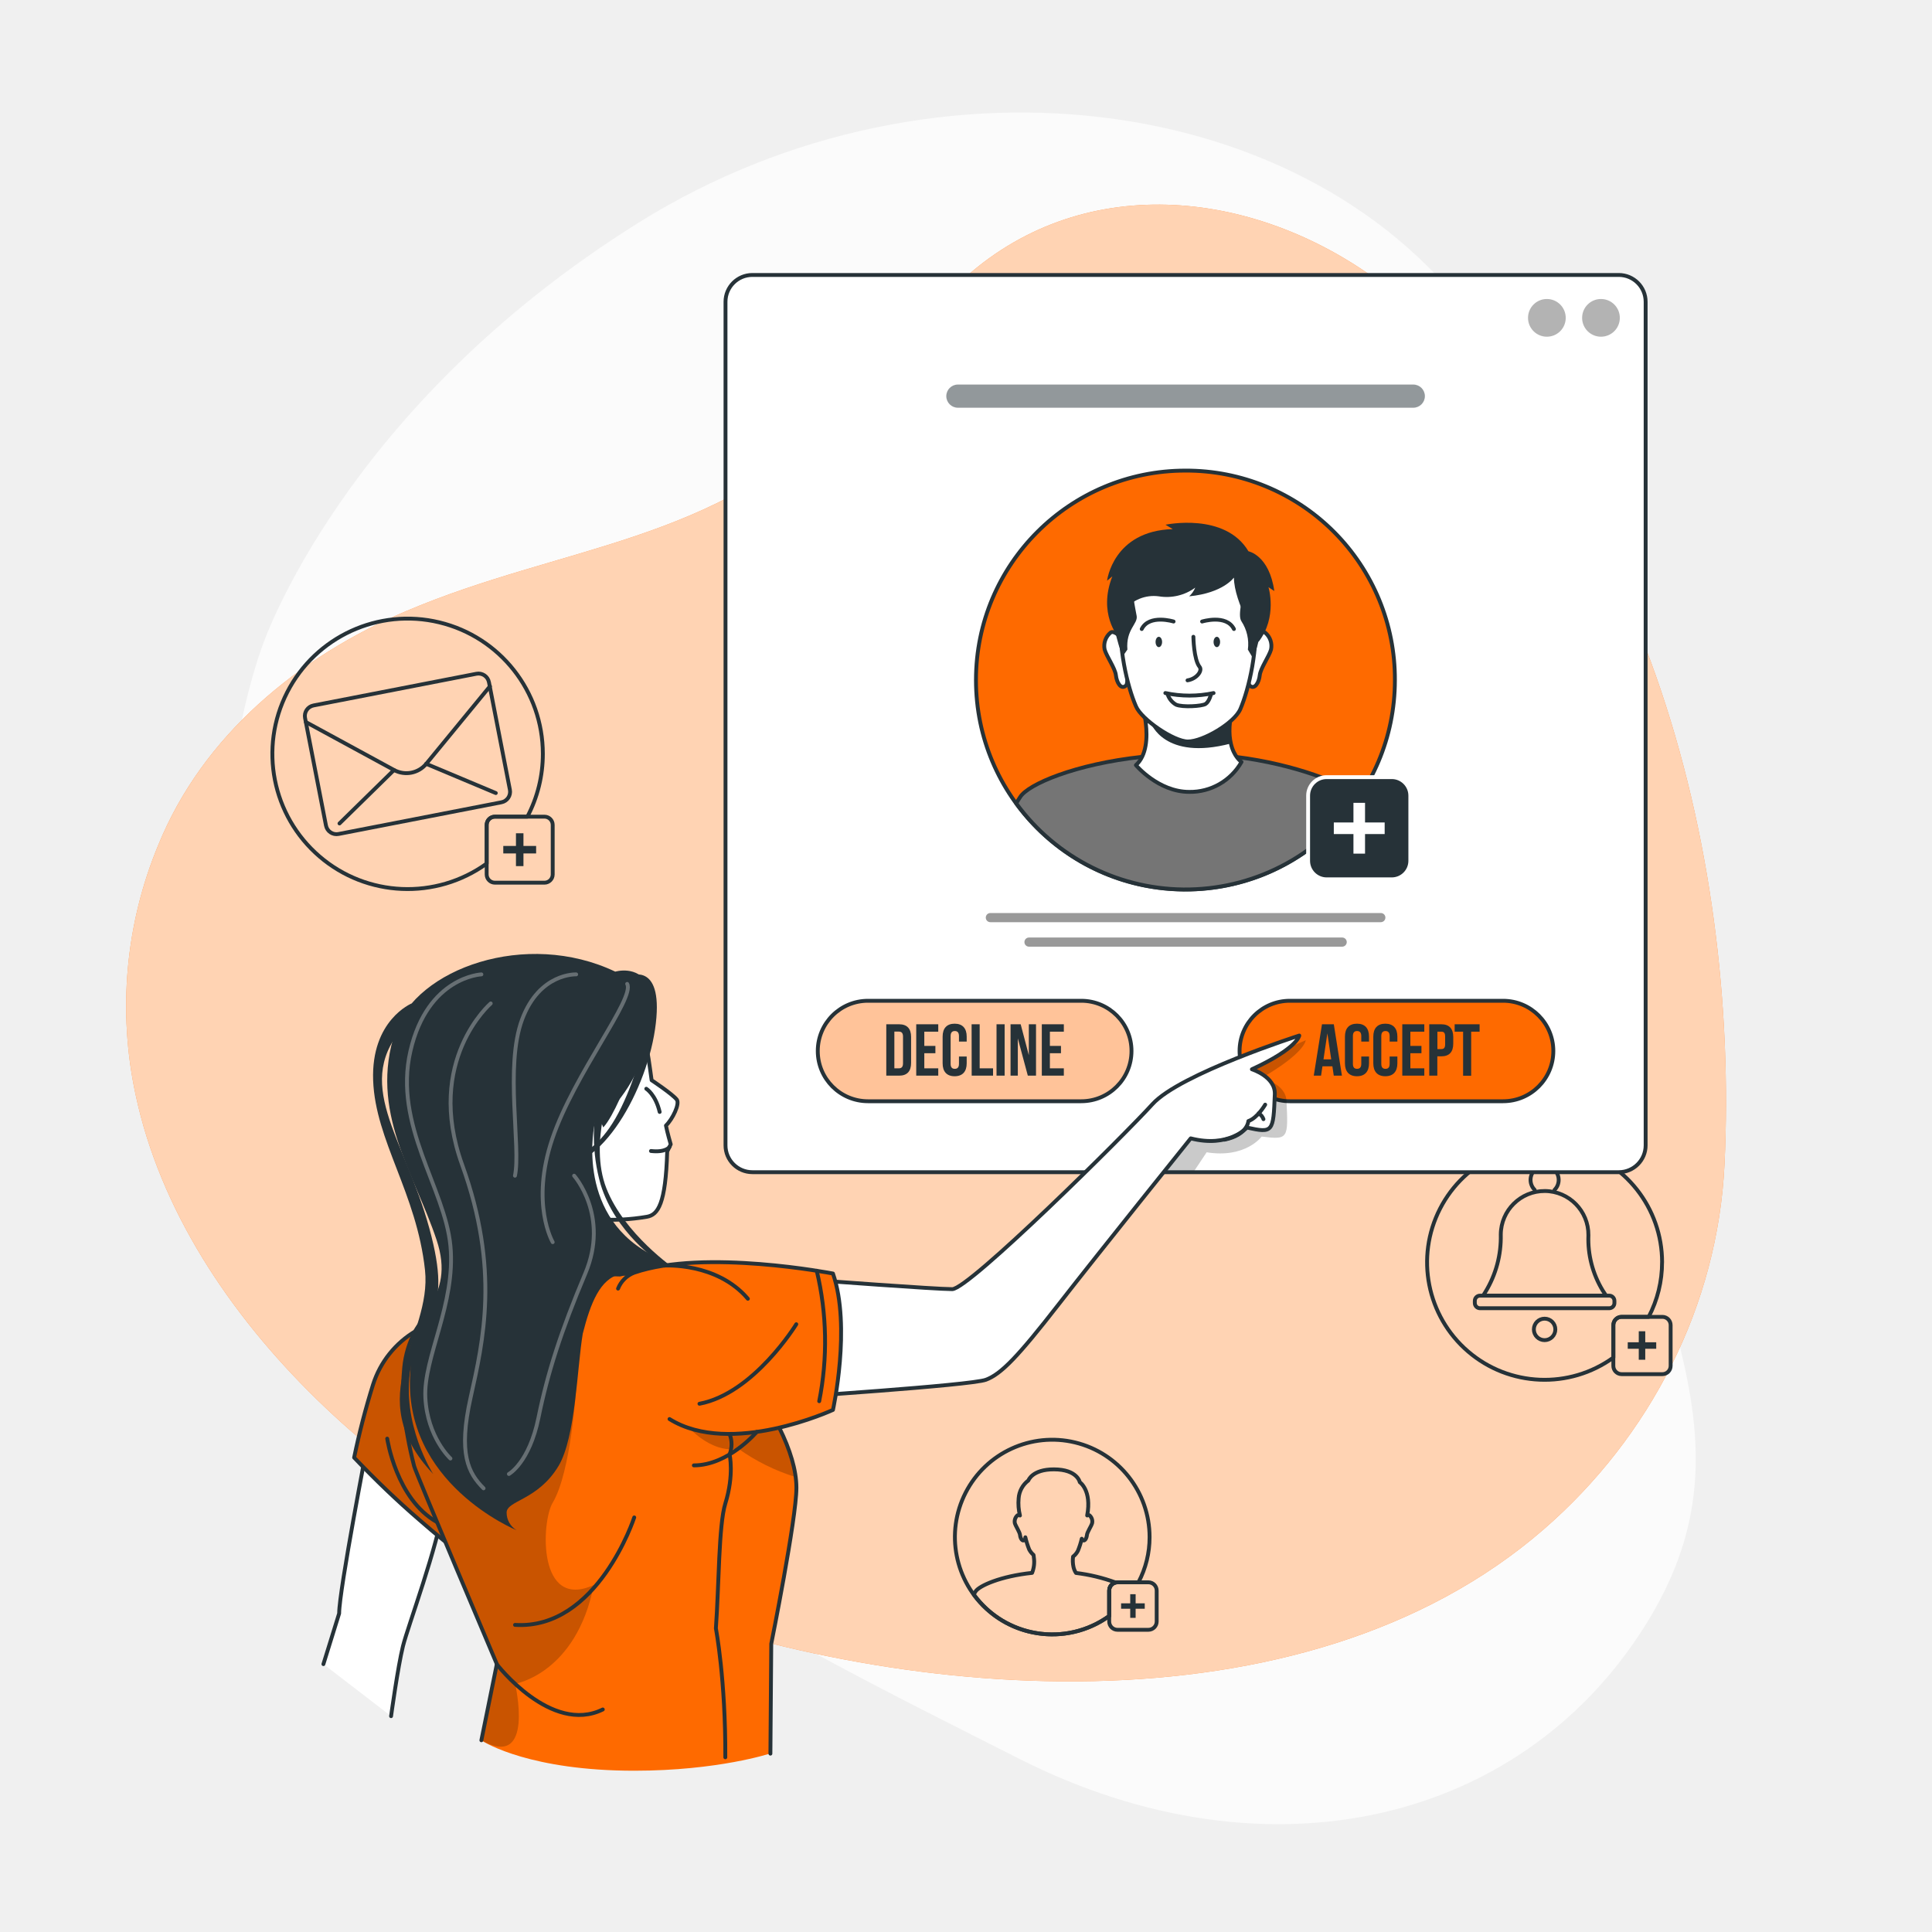
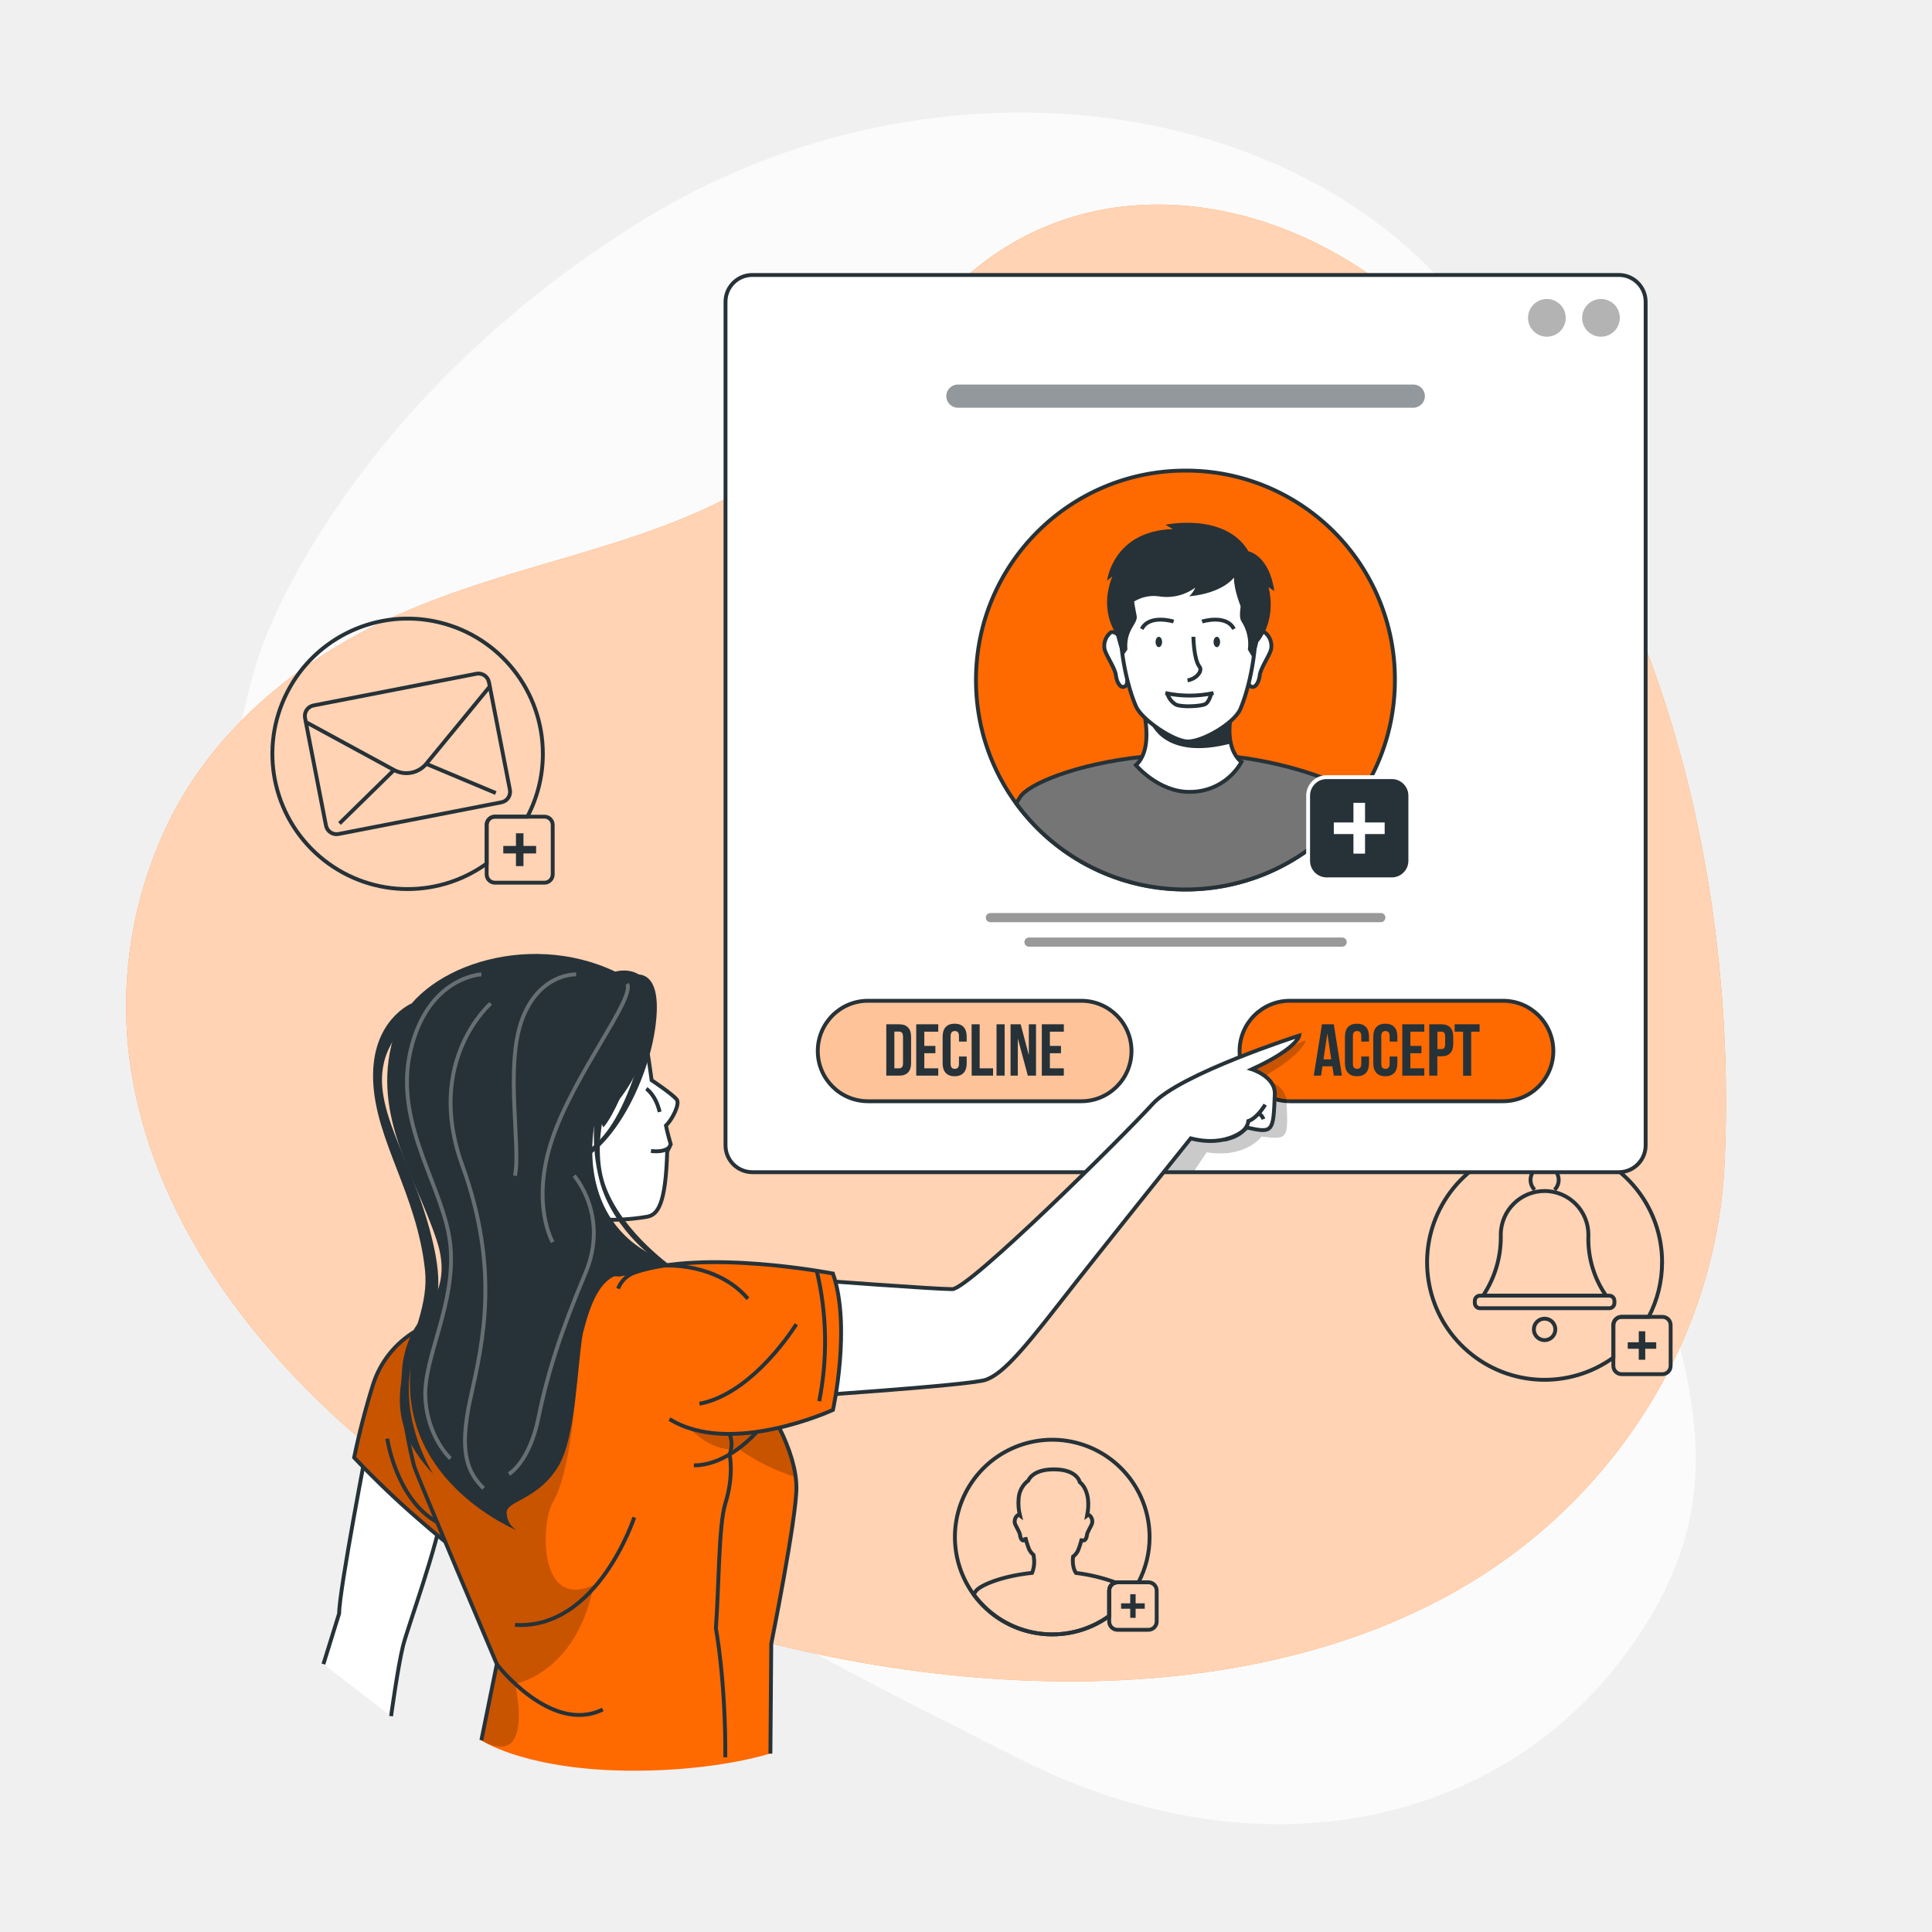
<svg xmlns="http://www.w3.org/2000/svg" viewBox="0 0 500 500">
  <defs>
    <clipPath id="freepik--clip-path--inject-22">
-       <rect x="187.76" y="71.16" width="238.13" height="232.2" rx="6.95" style="fill:#fff;stroke:#263238;stroke-linecap:round;stroke-linejoin:round" />
+       <rect x="187.76" y="71.16" width="238.13" height="232.2" rx="6.95" style="fill:#fff;stroke:#263238;strokeLinecap:round;strokeLinejoin:round" />
    </clipPath>
    <clipPath id="freepik--clip-path-2--inject-22">
-       <path d="M279.83,285H224.64a13,13,0,0,1-13-13h0a13,13,0,0,1,13-13h55.19a13,13,0,0,1,13,13h0A13,13,0,0,1,279.83,285Z" style="fill:#FE6A00;stroke:#263238;stroke-linecap:round;stroke-linejoin:round" />
+       <path d="M279.83,285H224.64a13,13,0,0,1-13-13h0a13,13,0,0,1,13-13h55.19a13,13,0,0,1,13,13h0A13,13,0,0,1,279.83,285Z" style="fill:#FE6A00;stroke:#263238;strokeLinecap:round;strokeLinejoin:round" />
    </clipPath>
    <clipPath id="freepik--clip-path-3--inject-22">
-       <path d="M120.78,403.37q-6.19-4.72-12.22-10c-5.81-5-11.47-10.44-16.91-16.15a194.86,194.86,0,0,1,4.9-18.91,24.76,24.76,0,0,1,11.12-13.89l.2-.12.93-.52c.58-.31,1.14-.59,1.68-.83a25.34,25.34,0,0,1,5.56-1.82L120.29,397Z" style="fill:#FE6A00;stroke:#263238;stroke-linecap:round;stroke-linejoin:round" />
+       <path d="M120.78,403.37q-6.19-4.72-12.22-10c-5.81-5-11.47-10.44-16.91-16.15a194.86,194.86,0,0,1,4.9-18.91,24.76,24.76,0,0,1,11.12-13.89l.2-.12.93-.52c.58-.31,1.14-.59,1.68-.83a25.34,25.34,0,0,1,5.56-1.82L120.29,397Z" style="fill:#FE6A00;stroke:#263238;strokeLinecap:round;strokeLinejoin:round" />
    </clipPath>
  </defs>
  <g id="freepik--background-simple--inject-22">
    <path d="M67.93,167.09s-27.88,72,11.3,144.5S199.11,422.39,263.7,455.14s131.66,16.8,163.53-36.84-11.84-91.93-11.9-168.42,11.45-96.74-30-161.36-143.06-78.93-219.9-31S67.93,167.09,67.93,167.09Z" style="fill:#fff;opacity:0.7" />
    <path d="M35.11,283.36a108.58,108.58,0,0,1,5.79-64.51C52.45,190.3,77.26,170,105.07,158.17,145.47,141,185.14,140.63,218,106.92c10.13-10.4,18.64-22.31,29-32.5,30.52-30,75.2-26.39,108.55-2.57,69.59,49.69,94.62,148.1,90.75,229.46-1.74,36.51-19.17,70.5-46.76,94.45-62.4,54.18-168.36,45.07-240,16.79C106,391.46,47.66,342.26,35.11,283.36Z" style="fill:#FE6A00" />
    <path d="M35.11,283.36a108.58,108.58,0,0,1,5.79-64.51C52.45,190.3,77.26,170,105.07,158.17,145.47,141,185.14,140.63,218,106.92c10.13-10.4,18.64-22.31,29-32.5,30.52-30,75.2-26.39,108.55-2.57,69.59,49.69,94.62,148.1,90.75,229.46-1.74,36.51-19.17,70.5-46.76,94.45-62.4,54.18-168.36,45.07-240,16.79C106,391.46,47.66,342.26,35.11,283.36Z" style="fill:#fff;opacity:0.7" />
  </g>
  <g id="freepik--Icons--inject-22">
-     <path d="M297.51,397.8a25,25,0,0,1-2.88,11.7H289.2a2.61,2.61,0,0,0-.48.05,2.14,2.14,0,0,0-1.66,2.09v6.58a25.19,25.19,0,1,1,10.45-20.42Z" style="fill:none;stroke:#263238;stroke-linecap:round;stroke-linejoin:round" />
-     <path d="M278.47,407.08a45.87,45.87,0,0,1,10.25,2.47,2.14,2.14,0,0,0-1.66,2.09v6.58A25.17,25.17,0,0,1,252,412.65q.21-.37.45-.75c.94-1.53,6.61-4,14.65-4.84a7.62,7.62,0,0,0,.46-4c0-.23-.06-.44-.09-.65a4.86,4.86,0,0,1-1.11-1.39,22.35,22.35,0,0,1-1-3.17,1.13,1.13,0,0,1-.16.68c-.59.55-1.13-.4-1.21-1.23s-1.11-2.28-1.35-3.1a2.11,2.11,0,0,1,.71-2.05.6.6,0,0,1,.61.06,13.37,13.37,0,0,1-.34-4.42,6.35,6.35,0,0,1,2.52-4.65s1-2.89,6.61-2.87c6.09,0,6.7,3.32,6.7,3.32s3.15,2.1,1.91,8.61a.54.54,0,0,1,.57-.05,2.08,2.08,0,0,1,.71,2.05c-.23.82-1.27,2.26-1.35,3.1s-.62,1.78-1.21,1.23a.65.65,0,0,1-.12-.31,20.57,20.57,0,0,1-1,3.13,4.44,4.44,0,0,1-1.25,1.5,7.65,7.65,0,0,0,.1,2.65A4.39,4.39,0,0,0,278.47,407.08Z" style="fill:none;stroke:#263238;stroke-linecap:round;stroke-linejoin:round" />
-     <rect x="287.06" y="409.5" width="12.29" height="12.29" rx="2.14" style="fill:none;stroke:#263238;stroke-linecap:round;stroke-linejoin:round" />
+     <path d="M297.51,397.8a25,25,0,0,1-2.88,11.7H289.2a2.61,2.61,0,0,0-.48.05,2.14,2.14,0,0,0-1.66,2.09v6.58a25.19,25.19,0,1,1,10.45-20.42Z" style="fill:none;stroke:#263238;strokeLinecap:round;strokeLinejoin:round" />
+     <path d="M278.47,407.08a45.87,45.87,0,0,1,10.25,2.47,2.14,2.14,0,0,0-1.66,2.09v6.58A25.17,25.17,0,0,1,252,412.65q.21-.37.45-.75c.94-1.53,6.61-4,14.65-4.84a7.62,7.62,0,0,0,.46-4c0-.23-.06-.44-.09-.65a4.86,4.86,0,0,1-1.11-1.39,22.35,22.35,0,0,1-1-3.17,1.13,1.13,0,0,1-.16.68c-.59.55-1.13-.4-1.21-1.23s-1.11-2.28-1.35-3.1a2.11,2.11,0,0,1,.71-2.05.6.6,0,0,1,.61.06,13.37,13.37,0,0,1-.34-4.42,6.35,6.35,0,0,1,2.52-4.65s1-2.89,6.61-2.87c6.09,0,6.7,3.32,6.7,3.32s3.15,2.1,1.91,8.61a.54.54,0,0,1,.57-.05,2.08,2.08,0,0,1,.71,2.05c-.23.82-1.27,2.26-1.35,3.1s-.62,1.78-1.21,1.23a.65.65,0,0,1-.12-.31,20.57,20.57,0,0,1-1,3.13,4.44,4.44,0,0,1-1.25,1.5,7.65,7.65,0,0,0,.1,2.65A4.39,4.39,0,0,0,278.47,407.08Z" style="fill:none;stroke:#263238;strokeLinecap:round;strokeLinejoin:round" />
+     <rect x="287.06" y="409.5" width="12.29" height="12.29" rx="2.14" style="fill:none;stroke:#263238;strokeLinecap:round;strokeLinejoin:round" />
    <polygon points="296.26 414.94 293.9 414.94 293.9 412.58 292.5 412.58 292.5 414.94 290.14 414.94 290.14 416.34 292.5 416.34 292.5 418.7 293.9 418.7 293.9 416.34 296.26 416.34 296.26 414.94" style="fill:#263238" />
-     <path d="M140.49,195.09a34.89,34.89,0,0,1-4,16.26h-8.4a2.14,2.14,0,0,0-2.14,2.14v10a35,35,0,1,1,14.54-28.4Z" style="fill:none;stroke:#263238;stroke-linecap:round;stroke-linejoin:round" />
-     <rect x="81.22" y="178.15" width="48.49" height="33.89" rx="2.77" transform="translate(-35.33 23.74) rotate(-11.01)" style="fill:none;stroke:#263238;stroke-linecap:round;stroke-linejoin:round" />
-     <path d="M79.16,186.87,102,199.29a6.67,6.67,0,0,0,8.32-1.62l16.48-20.06" style="fill:none;stroke:#263238;stroke-linecap:round;stroke-linejoin:round" />
-     <line x1="87.86" y1="213.11" x2="101.96" y2="199.29" style="fill:none;stroke:#263238;stroke-linecap:round;stroke-linejoin:round" />
-     <line x1="128.31" y1="205.24" x2="110.28" y2="197.67" style="fill:none;stroke:#263238;stroke-linecap:round;stroke-linejoin:round" />
-     <rect x="125.95" y="211.35" width="17.09" height="17.09" rx="2.14" style="fill:none;stroke:#263238;stroke-linecap:round;stroke-linejoin:round" />
+     <path d="M140.49,195.09a34.89,34.89,0,0,1-4,16.26h-8.4a2.14,2.14,0,0,0-2.14,2.14v10a35,35,0,1,1,14.54-28.4Z" style="fill:none;stroke:#263238;strokeLinecap:round;strokeLinejoin:round" />
+     <rect x="81.22" y="178.15" width="48.49" height="33.89" rx="2.77" transform="translate(-35.33 23.74) rotate(-11.01)" style="fill:none;stroke:#263238;strokeLinecap:round;strokeLinejoin:round" />
+     <path d="M79.16,186.87,102,199.29a6.67,6.67,0,0,0,8.32-1.62l16.48-20.06" style="fill:none;stroke:#263238;strokeLinecap:round;strokeLinejoin:round" />
+     <line x1="87.86" y1="213.11" x2="101.96" y2="199.29" style="fill:none;stroke:#263238;strokeLinecap:round;strokeLinejoin:round" />
+     <line x1="128.31" y1="205.24" x2="110.28" y2="197.67" style="fill:none;stroke:#263238;strokeLinecap:round;strokeLinejoin:round" />
+     <rect x="125.95" y="211.35" width="17.09" height="17.09" rx="2.14" style="fill:none;stroke:#263238;strokeLinecap:round;strokeLinejoin:round" />
    <polygon points="138.75 218.93 135.47 218.93 135.47 215.65 133.53 215.65 133.53 218.93 130.25 218.93 130.25 220.87 133.53 220.87 133.53 224.15 135.47 224.15 135.47 220.87 138.75 220.87 138.75 218.93" style="fill:#263238" />
-     <path d="M415.64,335.3h-31.8l.62-1a27.25,27.25,0,0,0,3.94-14.75v-.06a11.34,11.34,0,1,1,22.68.17A25.69,25.69,0,0,0,414.79,334Z" style="fill:none;stroke:#263238;stroke-linecap:round;stroke-linejoin:round" />
-     <path d="M397.17,307.93a3.64,3.64,0,1,1,5.15,0" style="fill:none;stroke:#263238;stroke-linecap:round;stroke-linejoin:round" />
-     <rect x="381.68" y="335.31" width="36.13" height="3.26" rx="1.35" style="fill:none;stroke:#263238;stroke-linecap:round;stroke-linejoin:round" />
-     <circle cx="399.74" cy="344.05" r="2.78" style="fill:none;stroke:#263238;stroke-linecap:round;stroke-linejoin:round" />
-     <path d="M430.14,326.68a30.37,30.37,0,0,1-3.46,14.12h-7a2.14,2.14,0,0,0-2.14,2.14v8.4a30.41,30.41,0,1,1,12.61-24.66Z" style="fill:none;stroke:#263238;stroke-linecap:round;stroke-linejoin:round" />
-     <rect x="417.53" y="340.8" width="14.83" height="14.83" rx="2.14" style="fill:none;stroke:#263238;stroke-linecap:round;stroke-linejoin:round" />
+     <path d="M415.64,335.3h-31.8l.62-1a27.25,27.25,0,0,0,3.94-14.75v-.06a11.34,11.34,0,1,1,22.68.17A25.69,25.69,0,0,0,414.79,334Z" style="fill:none;stroke:#263238;strokeLinecap:round;strokeLinejoin:round" />
+     <path d="M397.17,307.93a3.64,3.64,0,1,1,5.15,0" style="fill:none;stroke:#263238;strokeLinecap:round;strokeLinejoin:round" />
+     <rect x="381.68" y="335.31" width="36.13" height="3.26" rx="1.35" style="fill:none;stroke:#263238;strokeLinecap:round;strokeLinejoin:round" />
+     <circle cx="399.74" cy="344.05" r="2.78" style="fill:none;stroke:#263238;strokeLinecap:round;strokeLinejoin:round" />
+     <path d="M430.14,326.68a30.37,30.37,0,0,1-3.46,14.12h-7a2.14,2.14,0,0,0-2.14,2.14v8.4a30.41,30.41,0,1,1,12.61-24.66Z" style="fill:none;stroke:#263238;strokeLinecap:round;strokeLinejoin:round" />
+     <rect x="417.53" y="340.8" width="14.83" height="14.83" rx="2.14" style="fill:none;stroke:#263238;strokeLinecap:round;strokeLinejoin:round" />
    <polygon points="428.63 347.38 425.79 347.38 425.79 344.53 424.11 344.53 424.11 347.38 421.26 347.38 421.26 349.06 424.11 349.06 424.11 351.9 425.79 351.9 425.79 349.06 428.63 349.06 428.63 347.38" style="fill:#263238" />
  </g>
  <g id="freepik--Window--inject-22">
    <rect x="187.76" y="71.16" width="238.13" height="232.2" rx="6.95" style="fill:#fff" />
    <g style="clip-path:url(#freepik--clip-path--inject-22)">
-       <path d="M389,285h-55.2a13,13,0,0,1-13-13h0a13,13,0,0,1,13-13H389a13,13,0,0,1,13,13h0A13,13,0,0,1,389,285Z" style="fill:#FE6A00;stroke:#263238;stroke-linecap:round;stroke-linejoin:round" />
+       <path d="M389,285h-55.2a13,13,0,0,1-13-13h0a13,13,0,0,1,13-13H389a13,13,0,0,1,13,13h0A13,13,0,0,1,389,285Z" style="fill:#FE6A00;stroke:#263238;strokeLinecap:round;strokeLinejoin:round" />
      <path d="M347.29,278.38h-2.11l-.36-2.42h-2.57l-.36,2.42H340l2.13-13.3h3.06Zm-4.77-4.22h2l-1-6.73h0Z" style="fill:#263238" />
      <path d="M354.3,273.42v1.76c0,2.13-1.06,3.35-3.11,3.35s-3.12-1.22-3.12-3.35v-6.91c0-2.13,1.06-3.34,3.12-3.34s3.11,1.21,3.11,3.34v1.29h-2v-1.42c0-.95-.42-1.31-1.09-1.31s-1.08.36-1.08,1.31v7.18c0,.95.42,1.29,1.08,1.29s1.09-.34,1.09-1.29v-1.9Z" style="fill:#263238" />
      <path d="M361.64,273.42v1.76c0,2.13-1.07,3.35-3.12,3.35s-3.11-1.22-3.11-3.35v-6.91c0-2.13,1.06-3.34,3.11-3.34s3.12,1.21,3.12,3.34v1.29h-2v-1.42c0-.95-.42-1.31-1.08-1.31s-1.08.36-1.08,1.31v7.18c0,.95.41,1.29,1.08,1.29s1.08-.34,1.08-1.29v-1.9Z" style="fill:#263238" />
      <path d="M365,270.68h2.87v1.9H365v3.9h3.61v1.9h-5.7v-13.3h5.7V267H365Z" style="fill:#263238" />
      <path d="M376.1,268.36v1.73c0,2.13-1,3.29-3.12,3.29h-1v5h-2.09v-13.3H373C375.07,265.08,376.1,266.24,376.1,268.36ZM372,267v4.5h1c.67,0,1-.3,1-1.25v-2c0-1-.36-1.25-1-1.25Z" style="fill:#263238" />
      <path d="M376.46,265.08h6.46V267h-2.18v11.4h-2.09V267h-2.19Z" style="fill:#263238" />
      <path d="M279.83,285H224.64a13,13,0,0,1-13-13h0a13,13,0,0,1,13-13h55.19a13,13,0,0,1,13,13h0A13,13,0,0,1,279.83,285Z" style="fill:#FE6A00" />
      <g style="clip-path:url(#freepik--clip-path-2--inject-22)">
        <path d="M279.83,285H224.64a13,13,0,0,1-13-13h0a13,13,0,0,1,13-13h55.19a13,13,0,0,1,13,13h0A13,13,0,0,1,279.83,285Z" style="fill:#fff;opacity:0.6" />
      </g>
-       <path d="M279.83,285H224.64a13,13,0,0,1-13-13h0a13,13,0,0,1,13-13h55.19a13,13,0,0,1,13,13h0A13,13,0,0,1,279.83,285Z" style="fill:none;stroke:#263238;stroke-linecap:round;stroke-linejoin:round" />
+       <path d="M279.83,285H224.64a13,13,0,0,1-13-13h0a13,13,0,0,1,13-13h55.19a13,13,0,0,1,13,13h0A13,13,0,0,1,279.83,285Z" style="fill:none;stroke:#263238;strokeLinecap:round;strokeLinejoin:round" />
      <path d="M229.37,265.08h3.31c2.09,0,3.11,1.16,3.11,3.28v6.73c0,2.13-1,3.29-3.11,3.29h-3.31Zm2.09,1.9v9.5h1.18c.66,0,1.06-.35,1.06-1.3v-6.91c0-.95-.4-1.29-1.06-1.29Z" style="fill:#263238" />
      <path d="M239.21,270.68h2.87v1.9h-2.87v3.9h3.61v1.9h-5.7v-13.3h5.7V267h-3.61Z" style="fill:#263238" />
      <path d="M250.18,273.42v1.76c0,2.13-1.06,3.35-3.12,3.35s-3.11-1.22-3.11-3.35v-6.91c0-2.13,1.06-3.34,3.11-3.34s3.12,1.21,3.12,3.34v1.29h-2v-1.42c0-.95-.41-1.31-1.08-1.31s-1.08.36-1.08,1.31v7.18c0,.95.42,1.29,1.08,1.29s1.08-.34,1.08-1.29v-1.9Z" style="fill:#263238" />
      <path d="M251.45,265.08h2.09v11.4H257v1.9h-5.53Z" style="fill:#263238" />
      <path d="M257.9,265.08H260v13.3H257.9Z" style="fill:#263238" />
      <path d="M263.41,268.74h0v9.64h-1.88v-13.3h2.62l2.11,8h0v-8h1.86v13.3H266Z" style="fill:#263238" />
      <path d="M271.71,270.68h2.87v1.9h-2.87v3.9h3.61v1.9h-5.7v-13.3h5.7V267h-3.61Z" style="fill:#263238" />
-       <path d="M361,176a54.21,54.21,0,1,1-54.21-54.21A54,54,0,0,1,361,176Z" style="fill:#FE6A00;stroke:#263238;stroke-linecap:round;stroke-linejoin:round" />
-       <path d="M351.85,206.15A54.21,54.21,0,0,1,263,207.91c.32-.54.64-1.08,1-1.61,2-3.31,14.24-8.55,31.55-10.43a117.51,117.51,0,0,1,11.76-.7,94.49,94.49,0,0,1,12.73.74C335.08,197.79,347.59,202.77,351.85,206.15Z" style="fill:#757575;stroke:#263238;stroke-linecap:round;stroke-linejoin:round" />
-       <path d="M321.3,197.19a15.26,15.26,0,0,1-13.54,7.75c-8,0-13.79-6.92-13.79-6.92,2.8-2.51,3-7.17,2.56-10.84a31.87,31.87,0,0,0-1-5.32h23.86c-1.45,4.77-1.4,8.19-.84,10.57C319.34,195.94,321.3,197.19,321.3,197.19Z" style="fill:#fff;stroke:#263238;stroke-linecap:round;stroke-linejoin:round" />
+       <path d="M361,176a54.21,54.21,0,1,1-54.21-54.21A54,54,0,0,1,361,176Z" style="fill:#FE6A00;stroke:#263238;strokeLinecap:round;strokeLinejoin:round" />
+       <path d="M351.85,206.15A54.21,54.21,0,0,1,263,207.91c.32-.54.64-1.08,1-1.61,2-3.31,14.24-8.55,31.55-10.43a117.51,117.51,0,0,1,11.76-.7,94.49,94.49,0,0,1,12.73.74C335.08,197.79,347.59,202.77,351.85,206.15Z" style="fill:#757575;stroke:#263238;strokeLinecap:round;strokeLinejoin:round" />
+       <path d="M321.3,197.19a15.26,15.26,0,0,1-13.54,7.75c-8,0-13.79-6.92-13.79-6.92,2.8-2.51,3-7.17,2.56-10.84a31.87,31.87,0,0,0-1-5.32h23.86c-1.45,4.77-1.4,8.19-.84,10.57C319.34,195.94,321.3,197.19,321.3,197.19Z" style="fill:#fff;stroke:#263238;strokeLinecap:round;strokeLinejoin:round" />
      <path d="M318.5,192.43c-17.24,4.52-20.66-5.33-20.66-5.33l-1.31.08a31.87,31.87,0,0,0-1-5.32h23.86C317.89,186.63,317.94,190.05,318.5,192.43Z" style="fill:#263238" />
-       <path d="M324.53,165.11s1.92-2.09,2.87-1.4a4.47,4.47,0,0,1,1.54,4.4c-.51,1.78-2.74,4.87-2.92,6.67s-1.32,3.84-2.59,2.65S324.53,165.11,324.53,165.11Z" style="fill:#fff;stroke:#263238;stroke-linecap:round;stroke-linejoin:round" />
-       <path d="M290.29,165.11s-1.92-2.09-2.87-1.4a4.47,4.47,0,0,0-1.54,4.4c.51,1.78,2.74,4.87,2.92,6.67s1.32,3.84,2.59,2.65S290.29,165.11,290.29,165.11Z" style="fill:#fff;stroke:#263238;stroke-linecap:round;stroke-linejoin:round" />
-       <path d="M307,141c24.17,0,18.42,32.18,14,42.51-1.56,3.63-9.66,8.39-13.57,8.39-3.64,0-12-5.69-13.44-9.1C289.47,172.4,284,141,307,141Z" style="fill:#fff;stroke:#263238;stroke-linecap:round;stroke-linejoin:round" />
-       <path d="M311.1,160.85s6.29-1.95,8.24,1.94" style="fill:none;stroke:#263238;stroke-linecap:round;stroke-linejoin:round" />
+       <path d="M324.53,165.11s1.92-2.09,2.87-1.4a4.47,4.47,0,0,1,1.54,4.4c-.51,1.78-2.74,4.87-2.92,6.67s-1.32,3.84-2.59,2.65S324.53,165.11,324.53,165.11Z" style="fill:#fff;stroke:#263238;strokeLinecap:round;strokeLinejoin:round" />
+       <path d="M290.29,165.11s-1.92-2.09-2.87-1.4a4.47,4.47,0,0,0-1.54,4.4c.51,1.78,2.74,4.87,2.92,6.67s1.32,3.84,2.59,2.65S290.29,165.11,290.29,165.11Z" style="fill:#fff;stroke:#263238;strokeLinecap:round;strokeLinejoin:round" />
+       <path d="M307,141c24.17,0,18.42,32.18,14,42.51-1.56,3.63-9.66,8.39-13.57,8.39-3.64,0-12-5.69-13.44-9.1C289.47,172.4,284,141,307,141Z" style="fill:#fff;stroke:#263238;strokeLinecap:round;strokeLinejoin:round" />
+       <path d="M311.1,160.85s6.29-1.95,8.24,1.94" style="fill:none;stroke:#263238;strokeLinecap:round;strokeLinejoin:round" />
      <path d="M315.76,166.14c0,.74-.38,1.34-.84,1.34s-.85-.6-.85-1.34.38-1.34.85-1.34S315.76,165.4,315.76,166.14Z" style="fill:#263238" />
-       <path d="M303.72,160.85s-6.29-1.95-8.24,1.94" style="fill:none;stroke:#263238;stroke-linecap:round;stroke-linejoin:round" />
+       <path d="M303.72,160.85s-6.29-1.95-8.24,1.94" style="fill:none;stroke:#263238;strokeLinecap:round;strokeLinejoin:round" />
      <path d="M299.06,166.14c0,.74.38,1.34.84,1.34s.85-.6.85-1.34-.38-1.34-.85-1.34S299.06,165.4,299.06,166.14Z" style="fill:#263238" />
      <path d="M317,149.21a30.6,30.6,0,0,1-18.62,0s-3.27-.19-4.55,1.45,0,6.7.34,8.76-2.83,3.49-2.4,8.69l-1.23,1.8s-3.41-8.38-2.55-15.58,5.41-10,5.41-10,2.07-6.23,14.23-6.18c13.11.05,14.43,7.14,14.43,7.14s8.88,5.93,2.31,25.23l-1.42-2.4a10.81,10.81,0,0,0-1.66-7.32c-1.15-1.67.68-6.69.25-9.27S317,149.21,317,149.21Z" style="fill:#263238" />
-       <path d="M308.85,164.8s.07,5.88,1.61,7.79c.79,1-.75,3.1-3.13,3.48" style="fill:none;stroke:#263238;stroke-linecap:round;stroke-linejoin:round" />
-       <path d="M302.12,179.48a4.78,4.78,0,0,0,2.25,2.89c1.65.71,6.67.41,7.62-.18s1.42-2.52,1.42-2.52" style="fill:#fff;stroke:#263238;stroke-linecap:round;stroke-linejoin:round" />
-       <path d="M301.59,179.36a29.78,29.78,0,0,0,12.48,0" style="fill:none;stroke:#263238;stroke-linecap:round;stroke-linejoin:round" />
+       <path d="M308.85,164.8s.07,5.88,1.61,7.79c.79,1-.75,3.1-3.13,3.48" style="fill:none;stroke:#263238;strokeLinecap:round;strokeLinejoin:round" />
+       <path d="M302.12,179.48a4.78,4.78,0,0,0,2.25,2.89c1.65.71,6.67.41,7.62-.18s1.42-2.52,1.42-2.52" style="fill:#fff;stroke:#263238;strokeLinecap:round;strokeLinejoin:round" />
+       <path d="M301.59,179.36a29.78,29.78,0,0,0,12.48,0" style="fill:none;stroke:#263238;strokeLinecap:round;strokeLinejoin:round" />
      <path d="M319.34,149.46s-2.7,4-11.58,4.87a6.5,6.5,0,0,0,1.57-2.25,12.51,12.51,0,0,1-9.43,2.25,9.75,9.75,0,0,0-9,3.67l-1.5,6.8s-5.31-6-1.53-15.64l-1.36,1.13s1.51-12.89,17-13.36l-1.88-1.13s15.43-3.29,21.47,6.87c0,0,5.37,1,6.69,10.29l-1.51-1s2.39,7.71-2.57,14.16C325.67,166.14,319.34,155.93,319.34,149.46Z" style="fill:#263238" />
      <path d="M365.76,105.52H247.9a3,3,0,0,1-3-3h0a3,3,0,0,1,3-3H365.76a3,3,0,0,1,3,3h0A3,3,0,0,1,365.76,105.52Z" style="fill:#263238;opacity:0.5" />
      <g style="opacity:0.4">
        <path d="M357.35,238.66H256.3a1.18,1.18,0,0,1-1.18-1.19h0a1.18,1.18,0,0,1,1.18-1.18H357.35a1.18,1.18,0,0,1,1.19,1.18h0A1.19,1.19,0,0,1,357.35,238.66Z" />
        <path d="M347.35,245H266.3a1.18,1.18,0,0,1-1.18-1.19h0a1.18,1.18,0,0,1,1.18-1.18h81.05a1.18,1.18,0,0,1,1.19,1.18h0A1.19,1.19,0,0,1,347.35,245Z" />
      </g>
-       <rect x="338.54" y="201.12" width="26.45" height="26.45" rx="4.8" style="fill:#263238;stroke:#fff;stroke-linecap:round;stroke-linejoin:round" />
+       <rect x="338.54" y="201.12" width="26.45" height="26.45" rx="4.8" style="fill:#263238;stroke:#fff;strokeLinecap:round;strokeLinejoin:round" />
      <polygon points="358.35 212.85 353.27 212.85 353.27 207.77 350.27 207.77 350.27 212.85 345.19 212.85 345.19 215.85 350.27 215.85 350.27 220.92 353.27 220.92 353.27 215.85 358.35 215.85 358.35 212.85" style="fill:#fff" />
      <path d="M419.21,82.26a4.88,4.88,0,1,1-4.88-4.88A4.88,4.88,0,0,1,419.21,82.26Z" style="opacity:0.3" />
      <path d="M405.21,82.26a4.88,4.88,0,1,1-4.88-4.88A4.88,4.88,0,0,1,405.21,82.26Z" style="opacity:0.3" />
      <path d="M326.46,279s6.26,1.35,6.48,5.91c.48,9.8.46,10.1-6.42,9.23,0,0-4.16,5.71-14.24,4.07l-3.45,5.18H291c4.95-5.91,8.93-10.8,10.67-13.12,6.39-8.51,36.25-21.05,36.25-21.05S337.8,272.47,326.46,279Z" style="fill-opacity:0.7;opacity:0.3" />
    </g>
-     <rect x="187.76" y="71.16" width="238.13" height="232.2" rx="6.95" style="fill:none;stroke:#263238;stroke-linecap:round;stroke-linejoin:round" />
+     <rect x="187.76" y="71.16" width="238.13" height="232.2" rx="6.95" style="fill:none;stroke:#263238;strokeLinecap:round;strokeLinejoin:round" />
  </g>
  <g id="freepik--Character--inject-22">
-     <path d="M101.21,444.14s1.76-12.81,3.07-18.09,9-25.71,10.67-37.15L95.21,373.17s-7.44,38.37-7.44,44.39L83.7,430.67" style="fill:#fff;stroke:#263238;stroke-linecap:round;stroke-linejoin:round" />
+     <path d="M101.21,444.14s1.76-12.81,3.07-18.09,9-25.71,10.67-37.15L95.21,373.17s-7.44,38.37-7.44,44.39L83.7,430.67" style="fill:#fff;stroke:#263238;strokeLinecap:round;strokeLinejoin:round" />
    <path d="M120.78,403.37q-6.19-4.72-12.22-10c-5.81-5-11.47-10.44-16.91-16.15a194.86,194.86,0,0,1,4.9-18.91,24.76,24.76,0,0,1,11.12-13.89l.2-.12.93-.52c.58-.31,1.14-.59,1.68-.83a25.34,25.34,0,0,1,5.56-1.82L120.29,397Z" style="fill:#FE6A00" />
    <g style="clip-path:url(#freepik--clip-path-3--inject-22)">
      <path d="M120.78,403.37q-6.19-4.72-12.22-10c-5.81-5-11.47-10.44-16.91-16.15a194.86,194.86,0,0,1,4.9-18.91,24.76,24.76,0,0,1,11.12-13.89l.2-.12.93-.52c.58-.31,1.14-.59,1.68-.83a25.34,25.34,0,0,1,5.56-1.82L120.29,397Z" style="fill-opacity:0.7;opacity:0.3" />
    </g>
-     <path d="M120.78,403.37q-6.19-4.72-12.22-10c-5.81-5-11.47-10.44-16.91-16.15a194.86,194.86,0,0,1,4.9-18.91,24.76,24.76,0,0,1,11.12-13.89l.2-.12.93-.52c.58-.31,1.14-.59,1.68-.83a25.34,25.34,0,0,1,5.56-1.82L120.29,397Z" style="fill:none;stroke:#263238;stroke-linecap:round;stroke-linejoin:round" />
-     <path d="M100.21,372.32s2.3,15.63,12.86,21.59" style="fill:none;stroke:#263238;stroke-linecap:round;stroke-linejoin:round" />
+     <path d="M120.78,403.37q-6.19-4.72-12.22-10c-5.81-5-11.47-10.44-16.91-16.15a194.86,194.86,0,0,1,4.9-18.91,24.76,24.76,0,0,1,11.12-13.89l.2-.12.93-.52c.58-.31,1.14-.59,1.68-.83a25.34,25.34,0,0,1,5.56-1.82L120.29,397Z" style="fill:none;stroke:#263238;strokeLinecap:round;strokeLinejoin:round" />
+     <path d="M100.21,372.32s2.3,15.63,12.86,21.59" style="fill:none;stroke:#263238;strokeLinecap:round;strokeLinejoin:round" />
    <path d="M206.08,385c0,8-6.51,40.36-6.51,40.36l-.22,28.43s-13.47,4.47-35.21,4.47c-26.64,0-38.44-7.13-39.48-7.8l-.08-.05,4-19.71s-21-49.56-21.41-51.26c-.65-2.52-1.21-5.07-1.66-7.61A61.48,61.48,0,0,1,104.6,354a25,25,0,0,1,2.91-9.6q.17-.3.36-.6a14.51,14.51,0,0,1,1.89-2.43l.19-.2a19.65,19.65,0,0,1,2.11-1.83h0c.25-.19.51-.37.77-.55l.65-.44.42-.27.55-.34.85-.49c15.79-8.75,45.18-7.4,45.18-7.4a4,4,0,0,1,1-.19h.07a6.38,6.38,0,0,1,1.75.14c7.32,1.42,20.72,13.37,30.59,27a88,88,0,0,1,7.82,12.76C204.41,375,206.08,380.36,206.08,385Z" style="fill:#FE6A00" />
    <path d="M205.9,382.26a52.21,52.21,0,0,1-14.83-7.35c-7.09,1.33-13.93-5.73-15.71-9.51l23.26-1.5c1.13,1.86,2.15,3.73,3.06,5.58A41.38,41.38,0,0,1,205.9,382.26Z" style="fill-opacity:0.7;opacity:0.3" />
    <path d="M133.31,435.76s5.23,22.38-8.65,14.67l-.08-.05,4-19.71s-21-49.56-21.41-51.26c-.65-2.52-1.21-5.07-1.66-7.61A61.48,61.48,0,0,1,104.6,354a25,25,0,0,1,2.91-9.6q.17-.3.36-.6a14.51,14.51,0,0,1,1.89-2.43l.19-.2a19.65,19.65,0,0,1,2.11-1.83h0c.25-.19.51-.37.77-.55l.65-.44.42-.27.55-.34.85-.49c14.53,1.12,30.68,8,33.8,22.12,0,0-1.32,21.63-6.07,29.54-2.95,4.93-3.95,27.95,10.64,21.29C149.11,433.18,133.31,435.76,133.31,435.76Z" style="fill-opacity:0.7;opacity:0.3" />
-     <path d="M124.58,450.38l4-19.71s-21-49.56-21.41-51.26c-.65-2.52-1.21-5.07-1.66-7.61A61.48,61.48,0,0,1,104.6,354a25,25,0,0,1,2.91-9.6q.17-.3.36-.6a14.51,14.51,0,0,1,1.89-2.43l.19-.2a19.65,19.65,0,0,1,2.11-1.83h0c14.56-11,48.42-9.49,48.42-9.49a4,4,0,0,1,1-.19h.07a6.38,6.38,0,0,1,1.75.14c7.32,1.42,20.72,13.37,30.59,27a88,88,0,0,1,7.82,12.76c2.73,5.53,4.4,10.88,4.4,15.49,0,8-6.51,40.36-6.51,40.36l-.22,28.43" style="fill:none;stroke:#263238;stroke-linecap:round;stroke-linejoin:round" />
-     <path d="M175.14,284.56c-1.19-1.48-6.5-5-6.5-5-1-6.91-1.62-16.13-8.78-23.28-9.79-9.77-32.38-6.68-39.78,7.89-14.77,29.11,13.15,56.53,47.32,50.73,2.91-.49,4.87-3.34,5.27-16.87l.91-1.89s-.94-3.23-1.23-4.85C174.07,289.63,176,285.64,175.14,284.56Z" style="fill:#fff;stroke:#263238;stroke-linecap:round;stroke-linejoin:round" />
-     <path d="M166.74,268.75a18,18,0,0,0-2,4.58" style="fill:none;stroke:#263238;stroke-linecap:round;stroke-linejoin:round" />
-     <path d="M167.26,281.77s2.38,1.44,3.46,6" style="fill:none;stroke:#263238;stroke-linecap:round;stroke-linejoin:round" />
-     <path d="M173.27,296.82s-.93,1.5-4.8,1.06" style="fill:none;stroke:#263238;stroke-linecap:round;stroke-linejoin:round" />
+     <path d="M124.58,450.38l4-19.71s-21-49.56-21.41-51.26c-.65-2.52-1.21-5.07-1.66-7.61A61.48,61.48,0,0,1,104.6,354a25,25,0,0,1,2.91-9.6q.17-.3.36-.6a14.51,14.51,0,0,1,1.89-2.43l.19-.2a19.65,19.65,0,0,1,2.11-1.83h0c14.56-11,48.42-9.49,48.42-9.49a4,4,0,0,1,1-.19h.07a6.38,6.38,0,0,1,1.75.14c7.32,1.42,20.72,13.37,30.59,27a88,88,0,0,1,7.82,12.76c2.73,5.53,4.4,10.88,4.4,15.49,0,8-6.51,40.36-6.51,40.36l-.22,28.43" style="fill:none;stroke:#263238;strokeLinecap:round;strokeLinejoin:round" />
+     <path d="M175.14,284.56c-1.19-1.48-6.5-5-6.5-5-1-6.91-1.62-16.13-8.78-23.28-9.79-9.77-32.38-6.68-39.78,7.89-14.77,29.11,13.15,56.53,47.32,50.73,2.91-.49,4.87-3.34,5.27-16.87l.91-1.89s-.94-3.23-1.23-4.85C174.07,289.63,176,285.64,175.14,284.56Z" style="fill:#fff;stroke:#263238;strokeLinecap:round;strokeLinejoin:round" />
+     <path d="M166.74,268.75a18,18,0,0,0-2,4.58" style="fill:none;stroke:#263238;strokeLinecap:round;strokeLinejoin:round" />
+     <path d="M167.26,281.77s2.38,1.44,3.46,6" style="fill:none;stroke:#263238;strokeLinecap:round;strokeLinejoin:round" />
+     <path d="M173.27,296.82s-.93,1.5-4.8,1.06" style="fill:none;stroke:#263238;strokeLinecap:round;strokeLinejoin:round" />
    <path d="M163.12,252.5s9-3.71,6.4,13.89S153.91,304.92,142.94,301l.19-1.57s9.6,3.79,17.68-12.9,7.41-32,2.79-29.31Z" style="fill:#263238" />
    <path d="M162.31,279.78s-3.44,9.07-6.19,12c0,0-1.11-3.47-3.76-3.5s-5-7.08-5-7.08Z" style="fill:#263238" />
    <path d="M158.61,280.2s-6.32,15.41-1.69,27.31,17.68,20.84,17.68,20.84l-4.21-1.91s-11.08-7.29-14.95-19.91a45.9,45.9,0,0,1-.16-24.51Z" style="fill:#263238" />
    <path d="M106.53,259.69S96,264,96.57,279.61s11.27,29.18,13.42,49.08c1.87,17.31-17,32.55,2.11,52.78,0,0-8.37-13-5.82-27.54s11.3-12.45,4.81-36.12-20.26-37.67-6-52.76Z" style="fill:#263238" />
    <path d="M167.93,324.35c-19.26-10.74-14-33.67-14-33.67C168.42,280,170.35,260,167.69,254.85s-8.46-3.39-8.46-3.39c-23.09-11-51.51-.73-56.91,15.44-6.91,20.71,4.9,36.62,10.67,54,5.18,15.62-6.82,18.45-6.78,34-2.27,29,27.47,41.11,27.47,41.11a5.31,5.31,0,0,1-2.57-4.54c0-3.17,8.11-3.17,13.45-12.1,4.43-7.41,4.78-25.48,6.26-34.22,2-7.91,4.5-14.23,9.67-15.38,13.62-3.05,25.37,10.17,25.37,10.17S187.2,335.09,167.93,324.35Z" style="fill:#263238" />
    <g style="opacity:0.3">
-       <path d="M162.31,254.63c2.1,3.69-13.66,23.21-19.37,40.08s.1,26.76.1,26.76" style="fill:none;stroke:#fff;stroke-linecap:round;stroke-linejoin:round" />
-       <path d="M127,259.69s-17.15,14.77-7.39,41.78,5.44,45.63,2.19,60.19-.61,19.56,3.35,23.52" style="fill:none;stroke:#fff;stroke-linecap:round;stroke-linejoin:round" />
-       <path d="M148.58,304.27s9.2,10.36,2.89,25.33-9.74,25.67-12.12,37.32-7.65,14.55-7.65,14.55" style="fill:none;stroke:#fff;stroke-linecap:round;stroke-linejoin:round" />
-       <path d="M149.11,252.17s-9.49-.44-14,11.69-.26,33.09-1.84,40.41" style="fill:none;stroke:#fff;stroke-linecap:round;stroke-linejoin:round" />
-       <path d="M124.58,252.17s-13.92.58-18.36,19.83,8.93,35.43,10.35,50.43-7,28.89-6.49,39.23,6.49,15.8,6.49,15.8" style="fill:none;stroke:#fff;stroke-linecap:round;stroke-linejoin:round" />
+       <path d="M162.31,254.63c2.1,3.69-13.66,23.21-19.37,40.08s.1,26.76.1,26.76" style="fill:none;stroke:#fff;strokeLinecap:round;strokeLinejoin:round" />
+       <path d="M127,259.69s-17.15,14.77-7.39,41.78,5.44,45.63,2.19,60.19-.61,19.56,3.35,23.52" style="fill:none;stroke:#fff;strokeLinecap:round;strokeLinejoin:round" />
+       <path d="M148.58,304.27s9.2,10.36,2.89,25.33-9.74,25.67-12.12,37.32-7.65,14.55-7.65,14.55" style="fill:none;stroke:#fff;strokeLinecap:round;strokeLinejoin:round" />
+       <path d="M149.11,252.17s-9.49-.44-14,11.69-.26,33.09-1.84,40.41" style="fill:none;stroke:#fff;strokeLinecap:round;strokeLinejoin:round" />
+       <path d="M124.58,252.17s-13.92.58-18.36,19.83,8.93,35.43,10.35,50.43-7,28.89-6.49,39.23,6.49,15.8,6.49,15.8" style="fill:none;stroke:#fff;strokeLinecap:round;strokeLinejoin:round" />
    </g>
-     <path d="M211.62,331.36s30.46,2.27,34.81,2.27,44.7-40,51.82-47.87,38-17.76,38-17.76-.39,3.27-12.26,8.73c0,0,6.11,1.9,5.93,6.46-.39,9.81-.44,10.11-7.22,8.62,0,0-4.65,5.33-14.54,2.8,0,0-23.73,29.52-34.22,43s-14.83,18-18.79,19.47-52.22,4.61-52.22,4.61Z" style="fill:#fff;stroke:#263238;stroke-linecap:round;stroke-linejoin:round" />
-     <path d="M173.27,367.25c15.8,9.89,42.3-2.37,42.3-2.37s4.75-21.52,0-35.29c0,0-33.23-6.47-51.43-.23a7.27,7.27,0,0,0-4.19,4.13" style="fill:#FE6A00;stroke:#263238;stroke-linecap:round;stroke-linejoin:round" />
-     <path d="M211.37,328.87a78.9,78.9,0,0,1,.64,33.76" style="fill:none;stroke:#263238;stroke-linecap:round;stroke-linejoin:round" />
-     <path d="M206.08,342.71s-11,17.94-25.06,20.58" style="fill:none;stroke:#263238;stroke-linecap:round;stroke-linejoin:round" />
-     <path d="M195.85,370.57s-7.31,8.67-16.28,8.67" style="fill:none;stroke:#263238;stroke-linecap:round;stroke-linejoin:round" />
-     <path d="M188.81,371.11a7.06,7.06,0,0,1,0,5.29h0s1.24,5.21-1.1,12.72c-1.72,5.54-1.64,21.25-2.44,32.3,0,0,2.54,13.33,2.44,33.37" style="fill:none;stroke:#263238;stroke-linecap:round;stroke-linejoin:round" />
-     <path d="M171.9,327.53s13.61-.9,21.65,8.59" style="fill:none;stroke:#263238;stroke-linecap:round;stroke-linejoin:round" />
-     <path d="M327.43,285.88s-2,3.46-4.35,4.25c0,0-.18,3.61-6.22,4.82" style="fill:none;stroke:#263238;stroke-linecap:round;stroke-linejoin:round" />
-     <path d="M325.76,288.15a2.77,2.77,0,0,1,1.22,1.49" style="fill:none;stroke:#263238;stroke-linecap:round;stroke-linejoin:round" />
-     <path d="M128.54,430.67S142.6,449,156,442.41" style="fill:none;stroke:#263238;stroke-linecap:round;stroke-linejoin:round" />
-     <path d="M164.14,392.71s-9.49,29.13-30.85,27.81" style="fill:none;stroke:#263238;stroke-linecap:round;stroke-linejoin:round" />
+     <path d="M211.62,331.36s30.46,2.27,34.81,2.27,44.7-40,51.82-47.87,38-17.76,38-17.76-.39,3.27-12.26,8.73c0,0,6.11,1.9,5.93,6.46-.39,9.81-.44,10.11-7.22,8.62,0,0-4.65,5.33-14.54,2.8,0,0-23.73,29.52-34.22,43s-14.83,18-18.79,19.47-52.22,4.61-52.22,4.61Z" style="fill:#fff;stroke:#263238;strokeLinecap:round;strokeLinejoin:round" />
+     <path d="M173.27,367.25c15.8,9.89,42.3-2.37,42.3-2.37s4.75-21.52,0-35.29c0,0-33.23-6.47-51.43-.23a7.27,7.27,0,0,0-4.19,4.13" style="fill:#FE6A00;stroke:#263238;strokeLinecap:round;strokeLinejoin:round" />
+     <path d="M211.37,328.87a78.9,78.9,0,0,1,.64,33.76" style="fill:none;stroke:#263238;strokeLinecap:round;strokeLinejoin:round" />
+     <path d="M206.08,342.71s-11,17.94-25.06,20.58" style="fill:none;stroke:#263238;strokeLinecap:round;strokeLinejoin:round" />
+     <path d="M195.85,370.57s-7.31,8.67-16.28,8.67" style="fill:none;stroke:#263238;strokeLinecap:round;strokeLinejoin:round" />
+     <path d="M188.81,371.11a7.06,7.06,0,0,1,0,5.29h0s1.24,5.21-1.1,12.72c-1.72,5.54-1.64,21.25-2.44,32.3,0,0,2.54,13.33,2.44,33.37" style="fill:none;stroke:#263238;strokeLinecap:round;strokeLinejoin:round" />
+     <path d="M171.9,327.53s13.61-.9,21.65,8.59" style="fill:none;stroke:#263238;strokeLinecap:round;strokeLinejoin:round" />
+     <path d="M327.43,285.88s-2,3.46-4.35,4.25c0,0-.18,3.61-6.22,4.82" style="fill:none;stroke:#263238;strokeLinecap:round;strokeLinejoin:round" />
+     <path d="M325.76,288.15a2.77,2.77,0,0,1,1.22,1.49" style="fill:none;stroke:#263238;strokeLinecap:round;strokeLinejoin:round" />
+     <path d="M128.54,430.67S142.6,449,156,442.41" style="fill:none;stroke:#263238;strokeLinecap:round;strokeLinejoin:round" />
+     <path d="M164.14,392.71s-9.49,29.13-30.85,27.81" style="fill:none;stroke:#263238;strokeLinecap:round;strokeLinejoin:round" />
  </g>
</svg>
